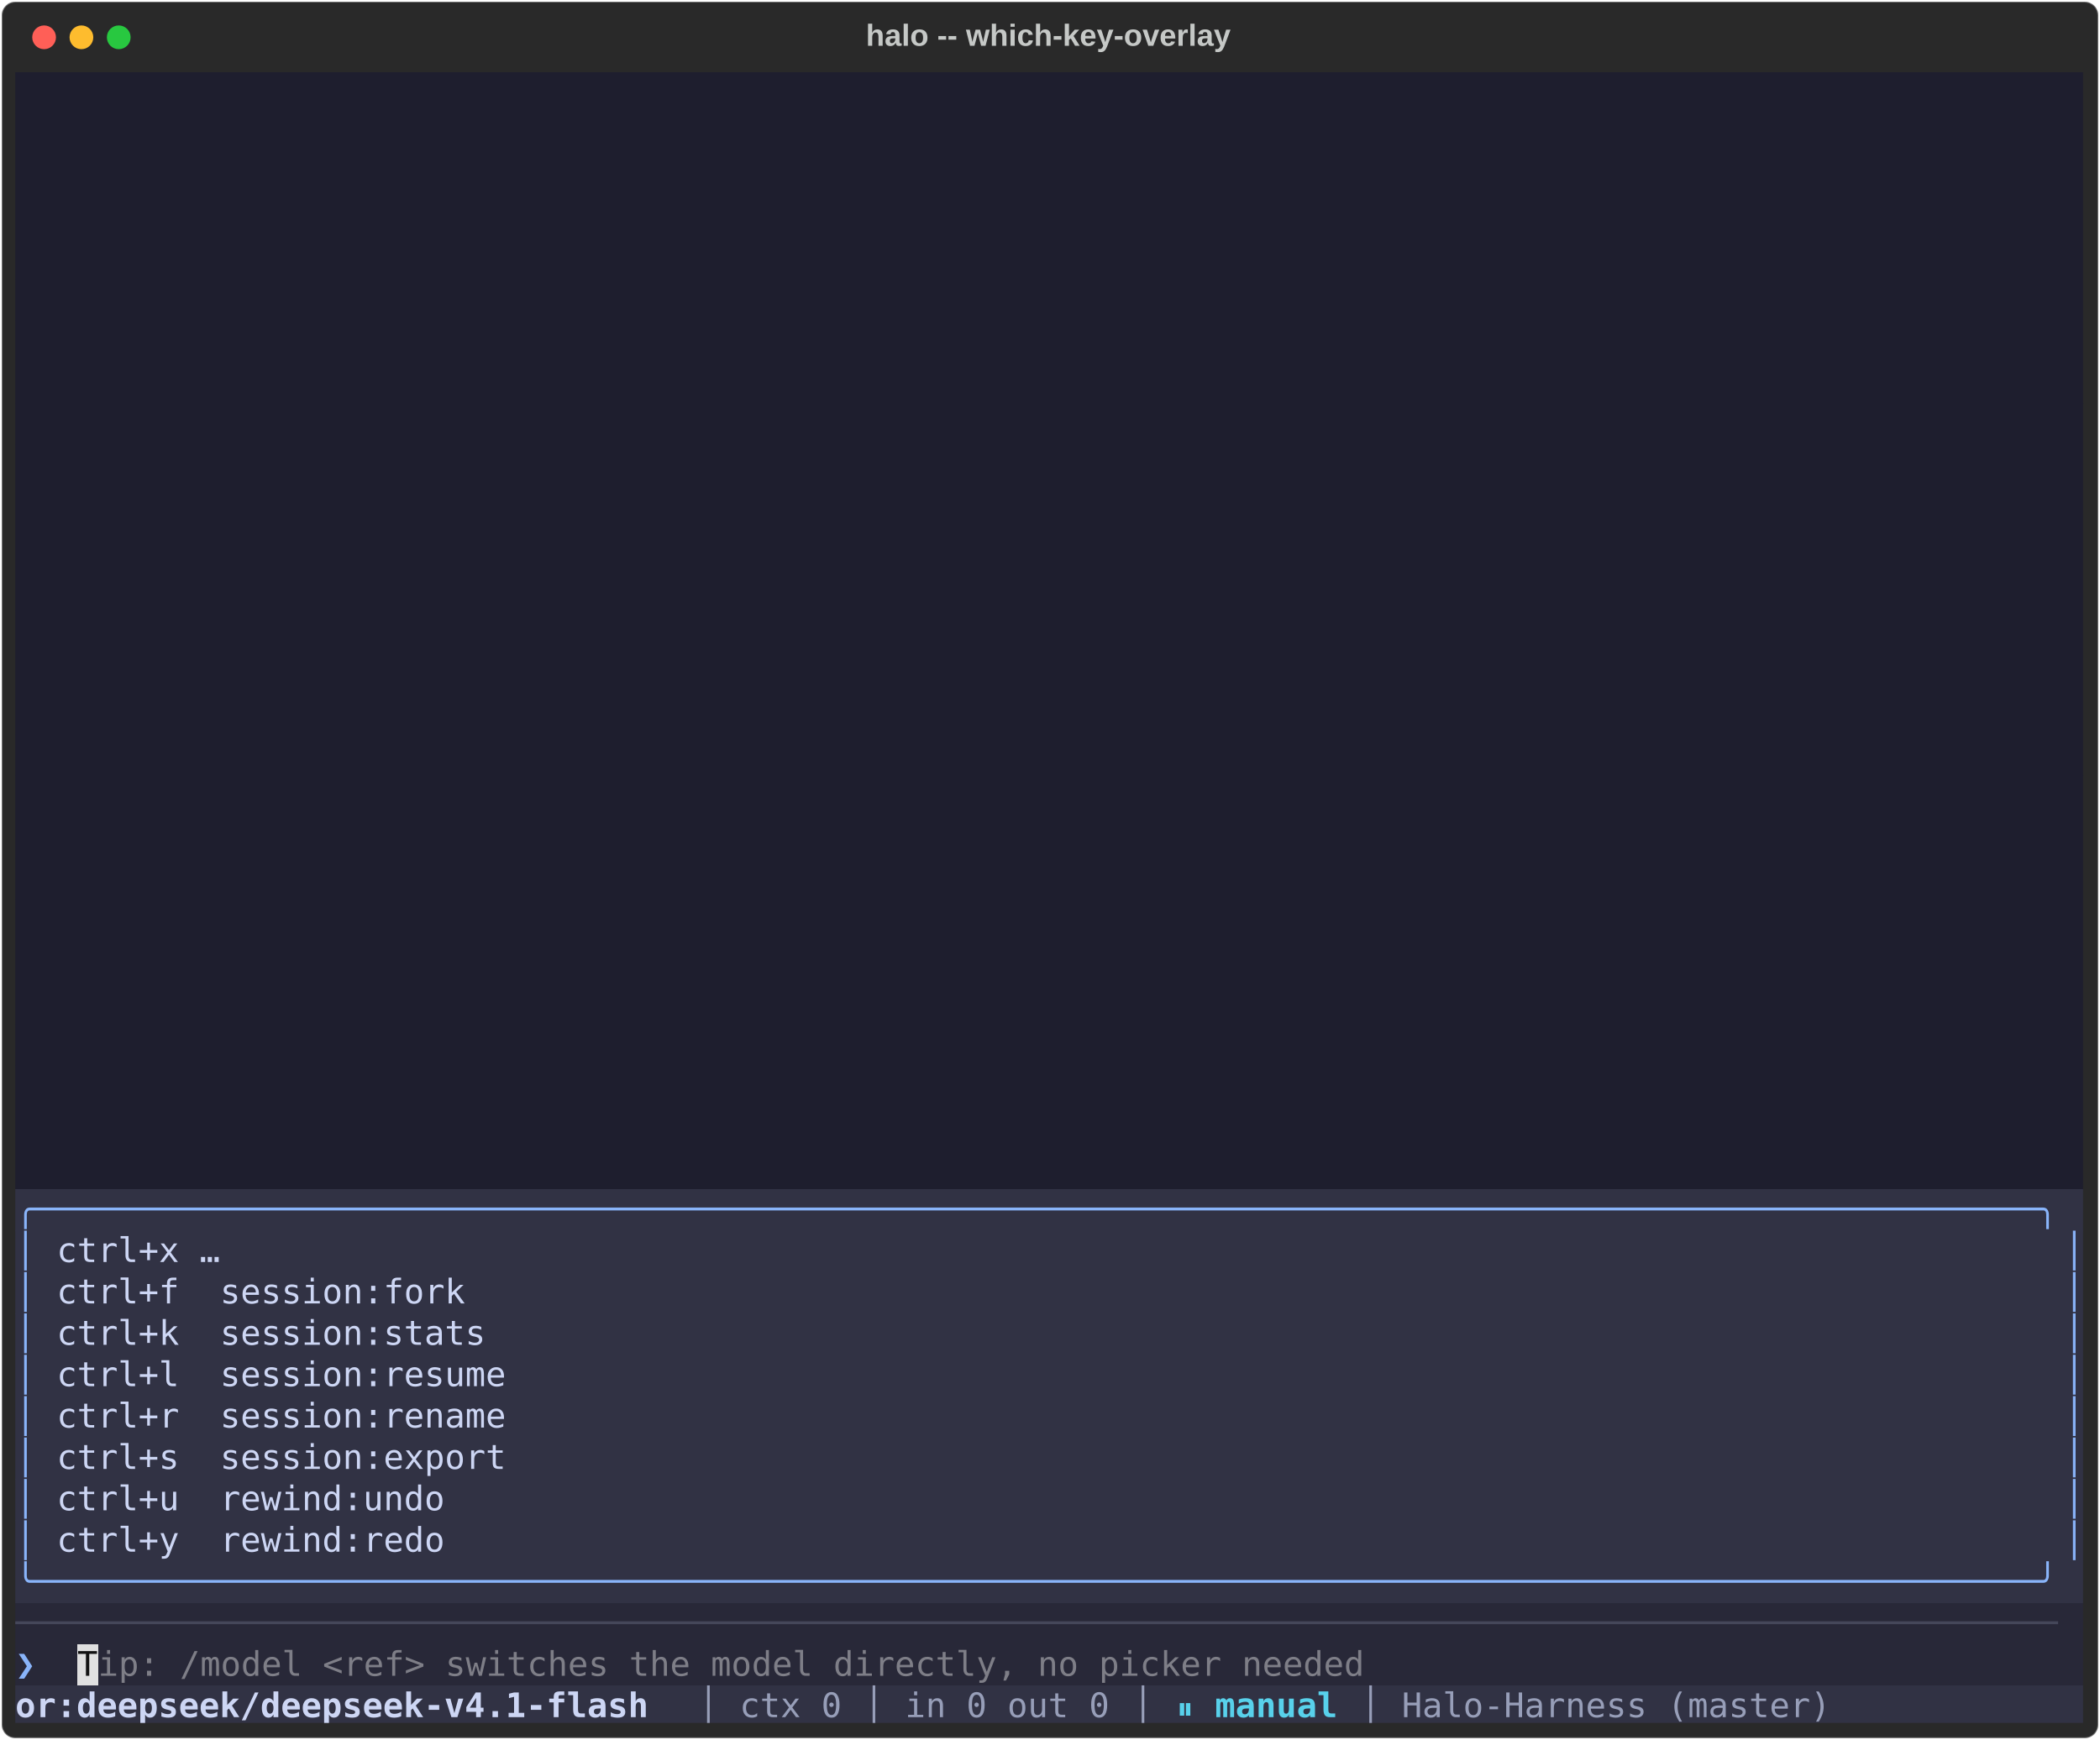
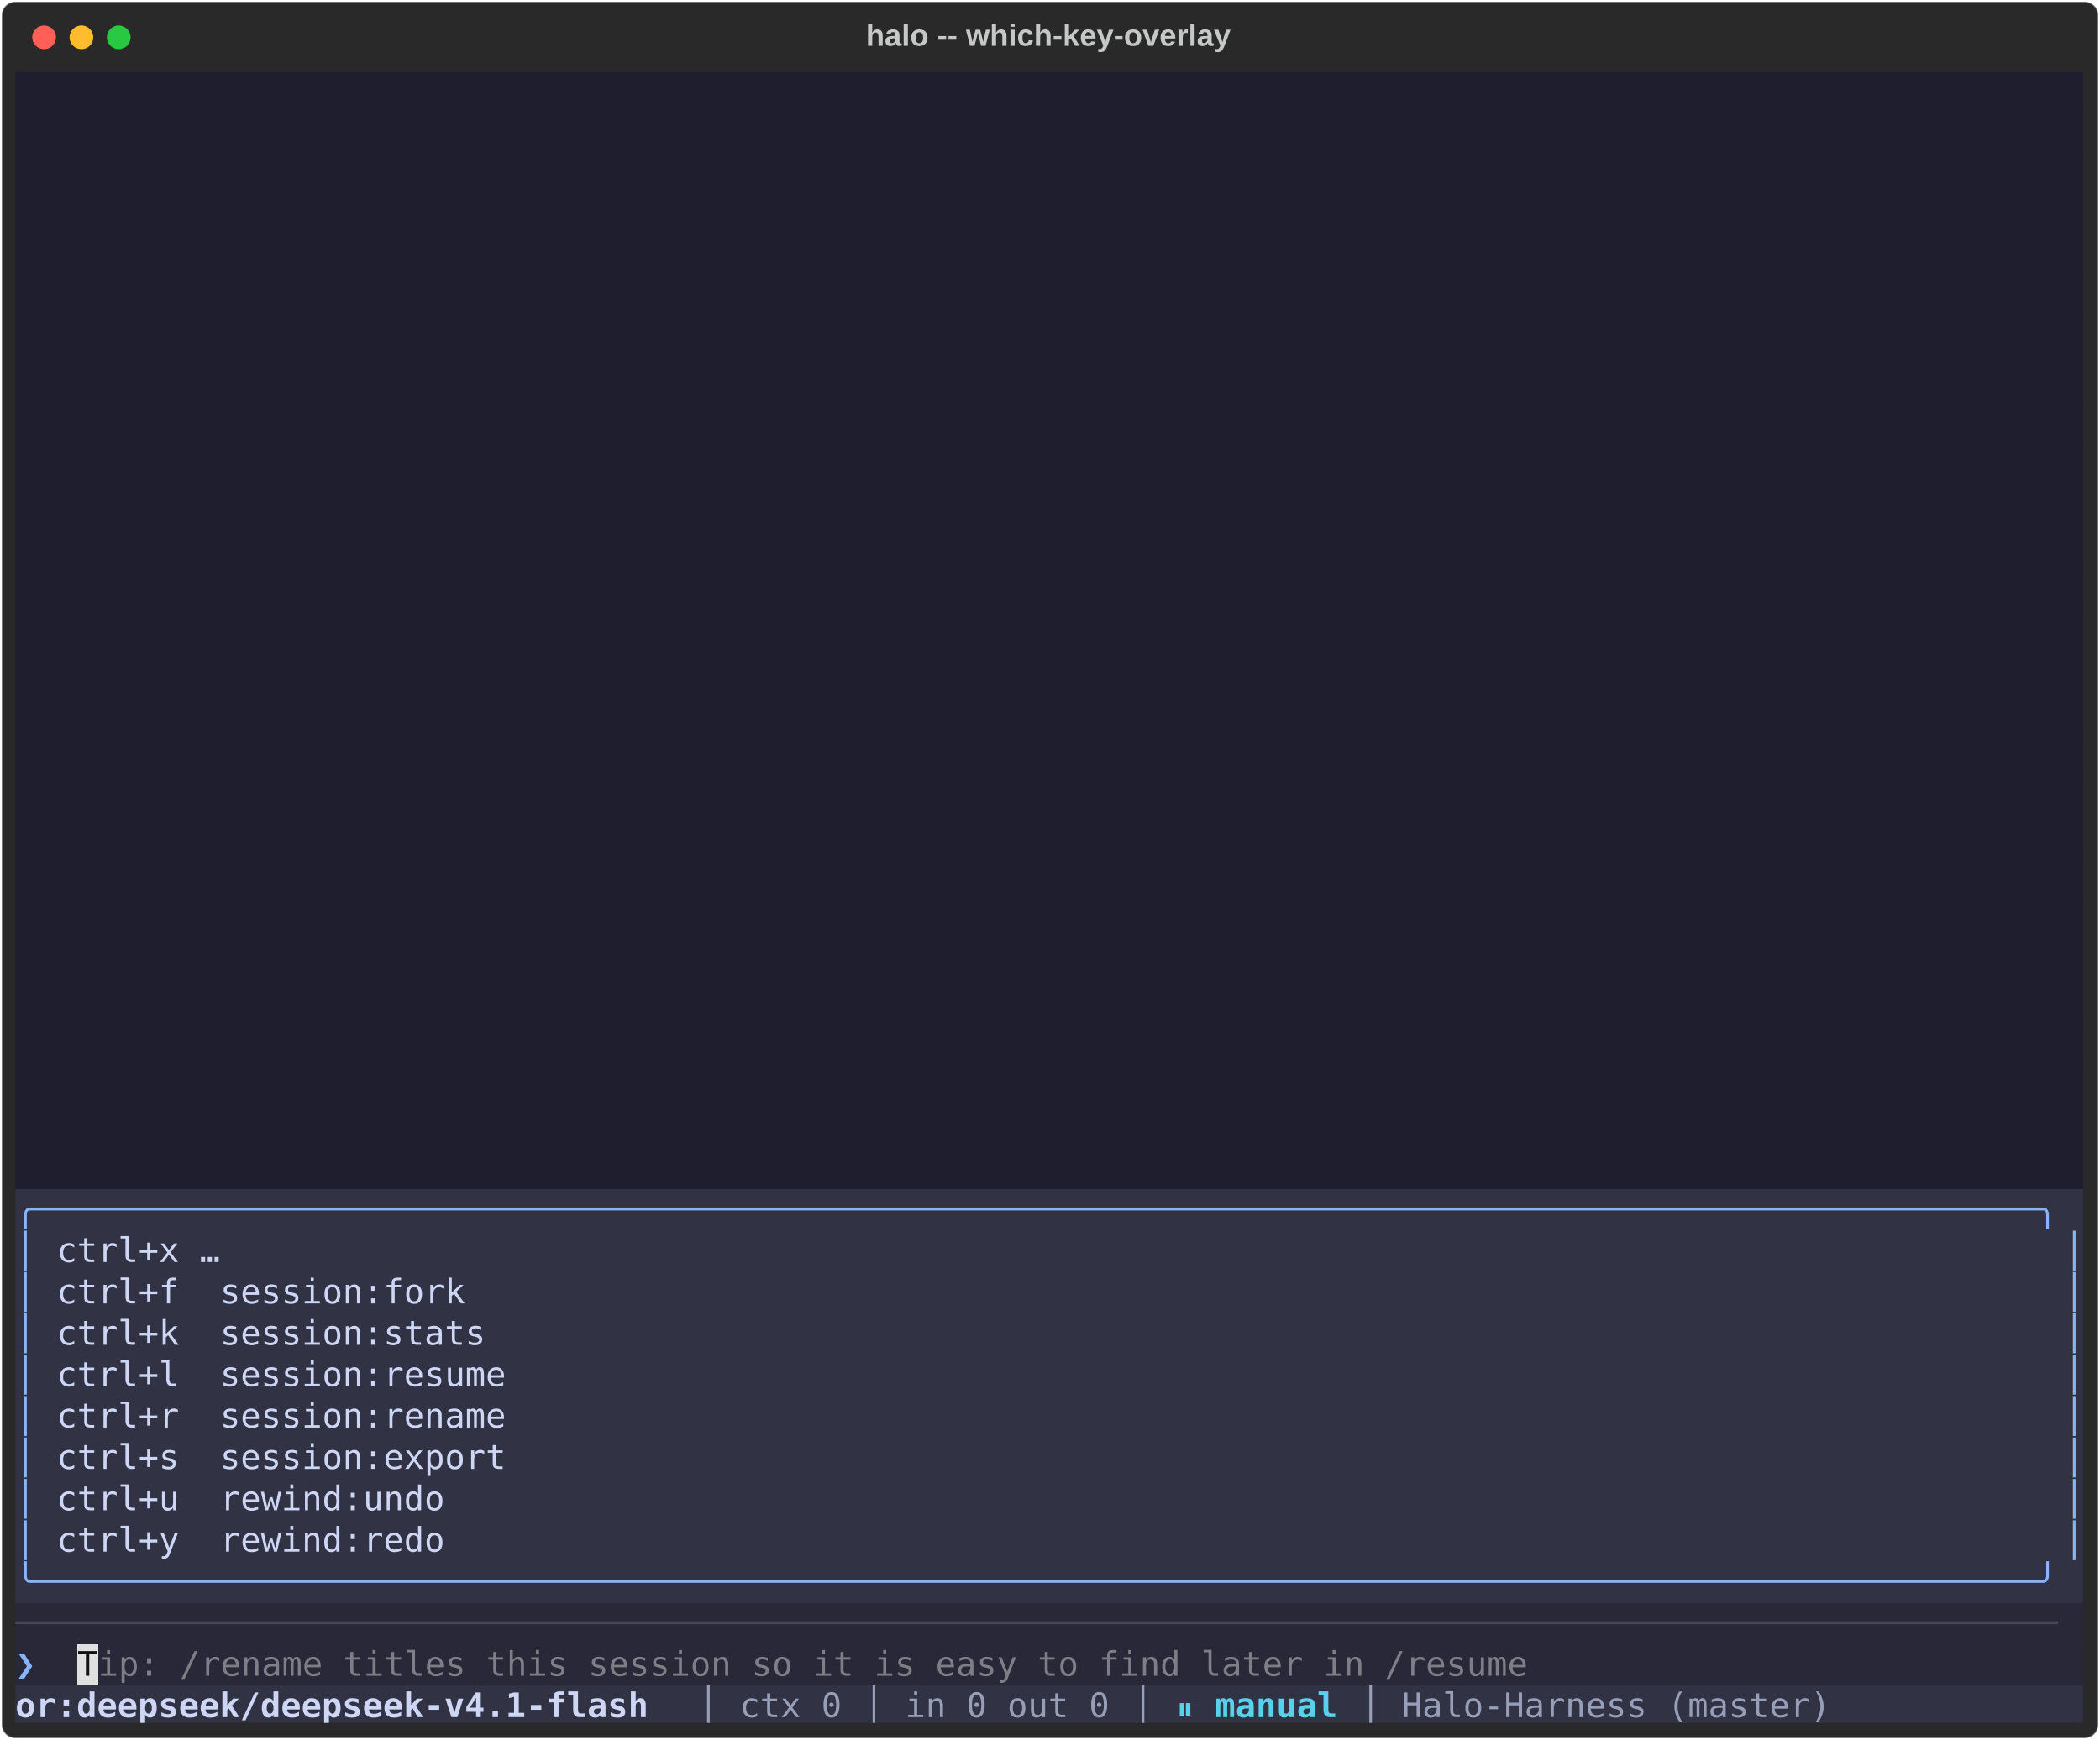
<svg xmlns="http://www.w3.org/2000/svg" class="rich-terminal" viewBox="0 0 1238 1026.0">
  <style>

    @font-face {
        font-family: "Fira Code";
        src: local("FiraCode-Regular"),
                url("https://cdnjs.cloudflare.com/ajax/libs/firacode/6.2.0/woff2/FiraCode-Regular.woff2") format("woff2"),
                url("https://cdnjs.cloudflare.com/ajax/libs/firacode/6.2.0/woff/FiraCode-Regular.woff") format("woff");
        font-style: normal;
        font-weight: 400;
    }
    @font-face {
        font-family: "Fira Code";
        src: local("FiraCode-Bold"),
                url("https://cdnjs.cloudflare.com/ajax/libs/firacode/6.2.0/woff2/FiraCode-Bold.woff2") format("woff2"),
                url("https://cdnjs.cloudflare.com/ajax/libs/firacode/6.2.0/woff/FiraCode-Bold.woff") format("woff");
        font-style: bold;
        font-weight: 700;
    }

-     .terminal-2033548826-matrix {
+     .terminal-1471643667-matrix {
        font-family: Fira Code, monospace;
        font-size: 20px;
        line-height: 24.4px;
        font-variant-east-asian: full-width;
    }

-     .terminal-2033548826-title {
+     .terminal-1471643667-title {
        font-size: 18px;
        font-weight: bold;
        font-family: arial;
    }

-     .terminal-2033548826-r1 { fill: #c5c8c6 }
- .terminal-2033548826-r2 { fill: #89b4fa }
- .terminal-2033548826-r3 { fill: #cdd6f4 }
- .terminal-2033548826-r4 { fill: #45475a }
- .terminal-2033548826-r5 { fill: #89b4fa;font-weight: bold }
- .terminal-2033548826-r6 { fill: #121212 }
- .terminal-2033548826-r7 { fill: #7e7e87 }
- .terminal-2033548826-r8 { fill: #cdd6f4;font-weight: bold }
- .terminal-2033548826-r9 { fill: #979eb8 }
- .terminal-2033548826-r10 { fill: #58d1eb;font-weight: bold }
+     .terminal-1471643667-r1 { fill: #c5c8c6 }
+ .terminal-1471643667-r2 { fill: #89b4fa }
+ .terminal-1471643667-r3 { fill: #cdd6f4 }
+ .terminal-1471643667-r4 { fill: #45475a }
+ .terminal-1471643667-r5 { fill: #89b4fa;font-weight: bold }
+ .terminal-1471643667-r6 { fill: #121212 }
+ .terminal-1471643667-r7 { fill: #7e7e87 }
+ .terminal-1471643667-r8 { fill: #cdd6f4;font-weight: bold }
+ .terminal-1471643667-r9 { fill: #979eb8 }
+ .terminal-1471643667-r10 { fill: #58d1eb;font-weight: bold }
    </style>
  <defs>
-     <clipPath id="terminal-2033548826-clip-terminal">
+     <clipPath id="terminal-1471643667-clip-terminal">
      <rect x="0" y="0" width="1219.0" height="975.0" />
    </clipPath>
-     <clipPath id="terminal-2033548826-line-0">
+     <clipPath id="terminal-1471643667-line-0">
      <rect x="0" y="1.5" width="1220" height="24.65" />
    </clipPath>
-     <clipPath id="terminal-2033548826-line-1">
+     <clipPath id="terminal-1471643667-line-1">
      <rect x="0" y="25.9" width="1220" height="24.65" />
    </clipPath>
-     <clipPath id="terminal-2033548826-line-2">
+     <clipPath id="terminal-1471643667-line-2">
      <rect x="0" y="50.3" width="1220" height="24.65" />
    </clipPath>
-     <clipPath id="terminal-2033548826-line-3">
+     <clipPath id="terminal-1471643667-line-3">
      <rect x="0" y="74.7" width="1220" height="24.65" />
    </clipPath>
-     <clipPath id="terminal-2033548826-line-4">
+     <clipPath id="terminal-1471643667-line-4">
      <rect x="0" y="99.1" width="1220" height="24.65" />
    </clipPath>
-     <clipPath id="terminal-2033548826-line-5">
+     <clipPath id="terminal-1471643667-line-5">
      <rect x="0" y="123.5" width="1220" height="24.65" />
    </clipPath>
-     <clipPath id="terminal-2033548826-line-6">
+     <clipPath id="terminal-1471643667-line-6">
      <rect x="0" y="147.9" width="1220" height="24.65" />
    </clipPath>
-     <clipPath id="terminal-2033548826-line-7">
+     <clipPath id="terminal-1471643667-line-7">
      <rect x="0" y="172.3" width="1220" height="24.65" />
    </clipPath>
-     <clipPath id="terminal-2033548826-line-8">
+     <clipPath id="terminal-1471643667-line-8">
      <rect x="0" y="196.7" width="1220" height="24.65" />
    </clipPath>
-     <clipPath id="terminal-2033548826-line-9">
+     <clipPath id="terminal-1471643667-line-9">
      <rect x="0" y="221.1" width="1220" height="24.65" />
    </clipPath>
-     <clipPath id="terminal-2033548826-line-10">
+     <clipPath id="terminal-1471643667-line-10">
      <rect x="0" y="245.5" width="1220" height="24.65" />
    </clipPath>
-     <clipPath id="terminal-2033548826-line-11">
+     <clipPath id="terminal-1471643667-line-11">
      <rect x="0" y="269.9" width="1220" height="24.65" />
    </clipPath>
-     <clipPath id="terminal-2033548826-line-12">
+     <clipPath id="terminal-1471643667-line-12">
      <rect x="0" y="294.3" width="1220" height="24.65" />
    </clipPath>
-     <clipPath id="terminal-2033548826-line-13">
+     <clipPath id="terminal-1471643667-line-13">
      <rect x="0" y="318.7" width="1220" height="24.65" />
    </clipPath>
-     <clipPath id="terminal-2033548826-line-14">
+     <clipPath id="terminal-1471643667-line-14">
      <rect x="0" y="343.1" width="1220" height="24.65" />
    </clipPath>
-     <clipPath id="terminal-2033548826-line-15">
+     <clipPath id="terminal-1471643667-line-15">
      <rect x="0" y="367.5" width="1220" height="24.65" />
    </clipPath>
-     <clipPath id="terminal-2033548826-line-16">
+     <clipPath id="terminal-1471643667-line-16">
      <rect x="0" y="391.9" width="1220" height="24.65" />
    </clipPath>
-     <clipPath id="terminal-2033548826-line-17">
+     <clipPath id="terminal-1471643667-line-17">
      <rect x="0" y="416.3" width="1220" height="24.65" />
    </clipPath>
-     <clipPath id="terminal-2033548826-line-18">
+     <clipPath id="terminal-1471643667-line-18">
      <rect x="0" y="440.7" width="1220" height="24.65" />
    </clipPath>
-     <clipPath id="terminal-2033548826-line-19">
+     <clipPath id="terminal-1471643667-line-19">
      <rect x="0" y="465.1" width="1220" height="24.65" />
    </clipPath>
-     <clipPath id="terminal-2033548826-line-20">
+     <clipPath id="terminal-1471643667-line-20">
      <rect x="0" y="489.5" width="1220" height="24.65" />
    </clipPath>
-     <clipPath id="terminal-2033548826-line-21">
+     <clipPath id="terminal-1471643667-line-21">
      <rect x="0" y="513.9" width="1220" height="24.65" />
    </clipPath>
-     <clipPath id="terminal-2033548826-line-22">
+     <clipPath id="terminal-1471643667-line-22">
      <rect x="0" y="538.3" width="1220" height="24.65" />
    </clipPath>
-     <clipPath id="terminal-2033548826-line-23">
+     <clipPath id="terminal-1471643667-line-23">
      <rect x="0" y="562.7" width="1220" height="24.65" />
    </clipPath>
-     <clipPath id="terminal-2033548826-line-24">
+     <clipPath id="terminal-1471643667-line-24">
      <rect x="0" y="587.1" width="1220" height="24.65" />
    </clipPath>
-     <clipPath id="terminal-2033548826-line-25">
+     <clipPath id="terminal-1471643667-line-25">
      <rect x="0" y="611.5" width="1220" height="24.65" />
    </clipPath>
-     <clipPath id="terminal-2033548826-line-26">
+     <clipPath id="terminal-1471643667-line-26">
      <rect x="0" y="635.9" width="1220" height="24.65" />
    </clipPath>
-     <clipPath id="terminal-2033548826-line-27">
+     <clipPath id="terminal-1471643667-line-27">
      <rect x="0" y="660.3" width="1220" height="24.65" />
    </clipPath>
-     <clipPath id="terminal-2033548826-line-28">
+     <clipPath id="terminal-1471643667-line-28">
      <rect x="0" y="684.7" width="1220" height="24.65" />
    </clipPath>
-     <clipPath id="terminal-2033548826-line-29">
+     <clipPath id="terminal-1471643667-line-29">
      <rect x="0" y="709.1" width="1220" height="24.65" />
    </clipPath>
-     <clipPath id="terminal-2033548826-line-30">
+     <clipPath id="terminal-1471643667-line-30">
      <rect x="0" y="733.5" width="1220" height="24.65" />
    </clipPath>
-     <clipPath id="terminal-2033548826-line-31">
+     <clipPath id="terminal-1471643667-line-31">
      <rect x="0" y="757.9" width="1220" height="24.65" />
    </clipPath>
-     <clipPath id="terminal-2033548826-line-32">
+     <clipPath id="terminal-1471643667-line-32">
      <rect x="0" y="782.3" width="1220" height="24.65" />
    </clipPath>
-     <clipPath id="terminal-2033548826-line-33">
+     <clipPath id="terminal-1471643667-line-33">
      <rect x="0" y="806.7" width="1220" height="24.65" />
    </clipPath>
-     <clipPath id="terminal-2033548826-line-34">
+     <clipPath id="terminal-1471643667-line-34">
      <rect x="0" y="831.1" width="1220" height="24.65" />
    </clipPath>
-     <clipPath id="terminal-2033548826-line-35">
+     <clipPath id="terminal-1471643667-line-35">
      <rect x="0" y="855.5" width="1220" height="24.65" />
    </clipPath>
-     <clipPath id="terminal-2033548826-line-36">
+     <clipPath id="terminal-1471643667-line-36">
      <rect x="0" y="879.9" width="1220" height="24.65" />
    </clipPath>
-     <clipPath id="terminal-2033548826-line-37">
+     <clipPath id="terminal-1471643667-line-37">
      <rect x="0" y="904.3" width="1220" height="24.65" />
    </clipPath>
-     <clipPath id="terminal-2033548826-line-38">
+     <clipPath id="terminal-1471643667-line-38">
      <rect x="0" y="928.7" width="1220" height="24.65" />
    </clipPath>
  </defs>
  <rect fill="#292929" stroke="rgba(255,255,255,0.35)" stroke-width="1" x="1" y="1" width="1236" height="1024" rx="8" />
-   <text class="terminal-2033548826-title" fill="#c5c8c6" text-anchor="middle" x="618" y="27">halo -- which-key-overlay</text>
+   <text class="terminal-1471643667-title" fill="#c5c8c6" text-anchor="middle" x="618" y="27">halo -- which-key-overlay</text>
  <g transform="translate(26,22)">
    <circle cx="0" cy="0" r="7" fill="#ff5f57" />
    <circle cx="22" cy="0" r="7" fill="#febc2e" />
    <circle cx="44" cy="0" r="7" fill="#28c840" />
  </g>
-   <g transform="translate(9, 41)" clip-path="url(#terminal-2033548826-clip-terminal)">
+   <g transform="translate(9, 41)" clip-path="url(#terminal-1471643667-clip-terminal)">
    <rect fill="#1e1e2e" x="0" y="1.5" width="1220" height="24.65" shape-rendering="crispEdges" />
    <rect fill="#1e1e2e" x="0" y="25.9" width="1220" height="24.65" shape-rendering="crispEdges" />
    <rect fill="#1e1e2e" x="0" y="50.3" width="1220" height="24.65" shape-rendering="crispEdges" />
    <rect fill="#1e1e2e" x="0" y="74.7" width="1220" height="24.65" shape-rendering="crispEdges" />
    <rect fill="#1e1e2e" x="0" y="99.1" width="1220" height="24.65" shape-rendering="crispEdges" />
    <rect fill="#1e1e2e" x="0" y="123.5" width="1220" height="24.65" shape-rendering="crispEdges" />
    <rect fill="#1e1e2e" x="0" y="147.9" width="1220" height="24.65" shape-rendering="crispEdges" />
    <rect fill="#1e1e2e" x="0" y="172.3" width="1220" height="24.65" shape-rendering="crispEdges" />
    <rect fill="#1e1e2e" x="0" y="196.7" width="1220" height="24.65" shape-rendering="crispEdges" />
    <rect fill="#1e1e2e" x="0" y="221.1" width="1220" height="24.65" shape-rendering="crispEdges" />
    <rect fill="#1e1e2e" x="0" y="245.5" width="1220" height="24.65" shape-rendering="crispEdges" />
    <rect fill="#1e1e2e" x="0" y="269.9" width="1220" height="24.65" shape-rendering="crispEdges" />
    <rect fill="#1e1e2e" x="0" y="294.3" width="1220" height="24.65" shape-rendering="crispEdges" />
    <rect fill="#1e1e2e" x="0" y="318.7" width="1220" height="24.65" shape-rendering="crispEdges" />
    <rect fill="#1e1e2e" x="0" y="343.1" width="1220" height="24.65" shape-rendering="crispEdges" />
    <rect fill="#1e1e2e" x="0" y="367.5" width="1220" height="24.65" shape-rendering="crispEdges" />
    <rect fill="#1e1e2e" x="0" y="391.9" width="1220" height="24.65" shape-rendering="crispEdges" />
    <rect fill="#1e1e2e" x="0" y="416.3" width="1220" height="24.65" shape-rendering="crispEdges" />
    <rect fill="#1e1e2e" x="0" y="440.7" width="1220" height="24.65" shape-rendering="crispEdges" />
    <rect fill="#1e1e2e" x="0" y="465.1" width="1220" height="24.65" shape-rendering="crispEdges" />
    <rect fill="#1e1e2e" x="0" y="489.5" width="1220" height="24.65" shape-rendering="crispEdges" />
    <rect fill="#1e1e2e" x="0" y="513.9" width="1220" height="24.65" shape-rendering="crispEdges" />
    <rect fill="#1e1e2e" x="0" y="538.3" width="1220" height="24.65" shape-rendering="crispEdges" />
    <rect fill="#1e1e2e" x="0" y="562.7" width="1220" height="24.65" shape-rendering="crispEdges" />
    <rect fill="#1e1e2e" x="0" y="587.1" width="1220" height="24.65" shape-rendering="crispEdges" />
    <rect fill="#1e1e2e" x="0" y="611.5" width="1220" height="24.65" shape-rendering="crispEdges" />
    <rect fill="#1e1e2e" x="0" y="635.9" width="1220" height="24.65" shape-rendering="crispEdges" />
    <rect fill="#313244" x="0" y="660.3" width="1220" height="24.65" shape-rendering="crispEdges" />
    <rect fill="#313244" x="0" y="684.7" width="12.2" height="24.65" shape-rendering="crispEdges" />
    <rect fill="#313244" x="12.2" y="684.7" width="12.2" height="24.65" shape-rendering="crispEdges" />
    <rect fill="#313244" x="24.4" y="684.7" width="97.6" height="24.65" shape-rendering="crispEdges" />
    <rect fill="#313244" x="122" y="684.7" width="1085.8" height="24.65" shape-rendering="crispEdges" />
    <rect fill="#313244" x="1207.8" y="684.7" width="12.2" height="24.65" shape-rendering="crispEdges" />
    <rect fill="#313244" x="0" y="709.1" width="12.2" height="24.65" shape-rendering="crispEdges" />
    <rect fill="#313244" x="12.2" y="709.1" width="12.2" height="24.65" shape-rendering="crispEdges" />
    <rect fill="#313244" x="24.4" y="709.1" width="244" height="24.65" shape-rendering="crispEdges" />
    <rect fill="#313244" x="268.4" y="709.1" width="939.4" height="24.65" shape-rendering="crispEdges" />
    <rect fill="#313244" x="1207.8" y="709.1" width="12.2" height="24.65" shape-rendering="crispEdges" />
    <rect fill="#313244" x="0" y="733.5" width="12.2" height="24.65" shape-rendering="crispEdges" />
    <rect fill="#313244" x="12.2" y="733.5" width="12.2" height="24.65" shape-rendering="crispEdges" />
    <rect fill="#313244" x="24.4" y="733.5" width="256.2" height="24.65" shape-rendering="crispEdges" />
    <rect fill="#313244" x="280.6" y="733.5" width="927.2" height="24.65" shape-rendering="crispEdges" />
    <rect fill="#313244" x="1207.8" y="733.5" width="12.2" height="24.65" shape-rendering="crispEdges" />
    <rect fill="#313244" x="0" y="757.9" width="12.2" height="24.65" shape-rendering="crispEdges" />
    <rect fill="#313244" x="12.2" y="757.9" width="12.2" height="24.65" shape-rendering="crispEdges" />
    <rect fill="#313244" x="24.4" y="757.9" width="268.4" height="24.65" shape-rendering="crispEdges" />
    <rect fill="#313244" x="292.8" y="757.9" width="915" height="24.65" shape-rendering="crispEdges" />
    <rect fill="#313244" x="1207.8" y="757.9" width="12.2" height="24.65" shape-rendering="crispEdges" />
    <rect fill="#313244" x="0" y="782.3" width="12.2" height="24.65" shape-rendering="crispEdges" />
    <rect fill="#313244" x="12.2" y="782.3" width="12.2" height="24.65" shape-rendering="crispEdges" />
    <rect fill="#313244" x="24.4" y="782.3" width="268.4" height="24.65" shape-rendering="crispEdges" />
    <rect fill="#313244" x="292.8" y="782.3" width="915" height="24.65" shape-rendering="crispEdges" />
    <rect fill="#313244" x="1207.8" y="782.3" width="12.2" height="24.65" shape-rendering="crispEdges" />
    <rect fill="#313244" x="0" y="806.7" width="12.2" height="24.65" shape-rendering="crispEdges" />
    <rect fill="#313244" x="12.2" y="806.7" width="12.2" height="24.65" shape-rendering="crispEdges" />
    <rect fill="#313244" x="24.4" y="806.7" width="268.4" height="24.65" shape-rendering="crispEdges" />
    <rect fill="#313244" x="292.8" y="806.7" width="915" height="24.65" shape-rendering="crispEdges" />
    <rect fill="#313244" x="1207.8" y="806.7" width="12.2" height="24.65" shape-rendering="crispEdges" />
    <rect fill="#313244" x="0" y="831.1" width="12.2" height="24.65" shape-rendering="crispEdges" />
    <rect fill="#313244" x="12.2" y="831.1" width="12.2" height="24.65" shape-rendering="crispEdges" />
    <rect fill="#313244" x="24.4" y="831.1" width="231.8" height="24.65" shape-rendering="crispEdges" />
    <rect fill="#313244" x="256.2" y="831.1" width="951.6" height="24.65" shape-rendering="crispEdges" />
    <rect fill="#313244" x="1207.8" y="831.1" width="12.2" height="24.65" shape-rendering="crispEdges" />
    <rect fill="#313244" x="0" y="855.5" width="12.2" height="24.65" shape-rendering="crispEdges" />
    <rect fill="#313244" x="12.2" y="855.5" width="12.2" height="24.65" shape-rendering="crispEdges" />
    <rect fill="#313244" x="24.4" y="855.5" width="231.8" height="24.65" shape-rendering="crispEdges" />
    <rect fill="#313244" x="256.2" y="855.5" width="951.6" height="24.65" shape-rendering="crispEdges" />
    <rect fill="#313244" x="1207.8" y="855.5" width="12.2" height="24.65" shape-rendering="crispEdges" />
    <rect fill="#313244" x="0" y="879.9" width="1220" height="24.65" shape-rendering="crispEdges" />
    <rect fill="#282838" x="0" y="904.3" width="1220" height="24.65" shape-rendering="crispEdges" />
    <rect fill="#282838" x="0" y="928.7" width="12.2" height="24.65" shape-rendering="crispEdges" />
    <rect fill="#282838" x="12.2" y="928.7" width="12.2" height="24.65" shape-rendering="crispEdges" />
    <rect fill="#282838" x="24.4" y="928.7" width="12.2" height="24.65" shape-rendering="crispEdges" />
    <rect fill="#e0e0e0" x="36.6" y="928.7" width="12.2" height="24.65" shape-rendering="crispEdges" />
-     <rect fill="#282838" x="48.8" y="928.7" width="756.4" height="24.65" shape-rendering="crispEdges" />
-     <rect fill="#282838" x="805.2" y="928.7" width="414.8" height="24.65" shape-rendering="crispEdges" />
+     <rect fill="#282838" x="48.8" y="928.7" width="854" height="24.65" shape-rendering="crispEdges" />
+     <rect fill="#282838" x="902.8" y="928.7" width="317.2" height="24.65" shape-rendering="crispEdges" />
    <rect fill="#313244" x="0" y="953.1" width="402.6" height="24.65" shape-rendering="crispEdges" />
    <rect fill="#313244" x="402.6" y="953.1" width="24.4" height="24.65" shape-rendering="crispEdges" />
    <rect fill="#313244" x="427" y="953.1" width="73.2" height="24.65" shape-rendering="crispEdges" />
    <rect fill="#313244" x="500.2" y="953.1" width="24.4" height="24.65" shape-rendering="crispEdges" />
    <rect fill="#313244" x="524.6" y="953.1" width="134.2" height="24.65" shape-rendering="crispEdges" />
    <rect fill="#313244" x="658.8" y="953.1" width="24.4" height="24.65" shape-rendering="crispEdges" />
    <rect fill="#313244" x="683.2" y="953.1" width="109.8" height="24.65" shape-rendering="crispEdges" />
    <rect fill="#313244" x="793" y="953.1" width="24.4" height="24.65" shape-rendering="crispEdges" />
    <rect fill="#313244" x="817.4" y="953.1" width="268.4" height="24.65" shape-rendering="crispEdges" />
    <rect fill="#313244" x="1085.8" y="953.1" width="134.2" height="24.65" shape-rendering="crispEdges" />
-     <g class="terminal-2033548826-matrix">
-       <text class="terminal-2033548826-r1" x="1220" y="20" textLength="12.2" clip-path="url(#terminal-2033548826-line-0)">
- </text>
-       <text class="terminal-2033548826-r1" x="1220" y="44.4" textLength="12.2" clip-path="url(#terminal-2033548826-line-1)">
- </text>
-       <text class="terminal-2033548826-r1" x="1220" y="68.8" textLength="12.2" clip-path="url(#terminal-2033548826-line-2)">
- </text>
-       <text class="terminal-2033548826-r1" x="1220" y="93.2" textLength="12.2" clip-path="url(#terminal-2033548826-line-3)">
- </text>
-       <text class="terminal-2033548826-r1" x="1220" y="117.6" textLength="12.2" clip-path="url(#terminal-2033548826-line-4)">
- </text>
-       <text class="terminal-2033548826-r1" x="1220" y="142" textLength="12.2" clip-path="url(#terminal-2033548826-line-5)">
- </text>
-       <text class="terminal-2033548826-r1" x="1220" y="166.4" textLength="12.2" clip-path="url(#terminal-2033548826-line-6)">
- </text>
-       <text class="terminal-2033548826-r1" x="1220" y="190.8" textLength="12.2" clip-path="url(#terminal-2033548826-line-7)">
- </text>
-       <text class="terminal-2033548826-r1" x="1220" y="215.2" textLength="12.2" clip-path="url(#terminal-2033548826-line-8)">
- </text>
-       <text class="terminal-2033548826-r1" x="1220" y="239.6" textLength="12.2" clip-path="url(#terminal-2033548826-line-9)">
- </text>
-       <text class="terminal-2033548826-r1" x="1220" y="264" textLength="12.2" clip-path="url(#terminal-2033548826-line-10)">
- </text>
-       <text class="terminal-2033548826-r1" x="1220" y="288.4" textLength="12.2" clip-path="url(#terminal-2033548826-line-11)">
- </text>
-       <text class="terminal-2033548826-r1" x="1220" y="312.8" textLength="12.2" clip-path="url(#terminal-2033548826-line-12)">
- </text>
-       <text class="terminal-2033548826-r1" x="1220" y="337.2" textLength="12.2" clip-path="url(#terminal-2033548826-line-13)">
- </text>
-       <text class="terminal-2033548826-r1" x="1220" y="361.6" textLength="12.2" clip-path="url(#terminal-2033548826-line-14)">
- </text>
-       <text class="terminal-2033548826-r1" x="1220" y="386" textLength="12.2" clip-path="url(#terminal-2033548826-line-15)">
- </text>
-       <text class="terminal-2033548826-r1" x="1220" y="410.4" textLength="12.2" clip-path="url(#terminal-2033548826-line-16)">
- </text>
-       <text class="terminal-2033548826-r1" x="1220" y="434.8" textLength="12.2" clip-path="url(#terminal-2033548826-line-17)">
- </text>
-       <text class="terminal-2033548826-r1" x="1220" y="459.2" textLength="12.2" clip-path="url(#terminal-2033548826-line-18)">
- </text>
-       <text class="terminal-2033548826-r1" x="1220" y="483.6" textLength="12.2" clip-path="url(#terminal-2033548826-line-19)">
- </text>
-       <text class="terminal-2033548826-r1" x="1220" y="508" textLength="12.2" clip-path="url(#terminal-2033548826-line-20)">
- </text>
-       <text class="terminal-2033548826-r1" x="1220" y="532.4" textLength="12.2" clip-path="url(#terminal-2033548826-line-21)">
- </text>
-       <text class="terminal-2033548826-r1" x="1220" y="556.8" textLength="12.2" clip-path="url(#terminal-2033548826-line-22)">
- </text>
-       <text class="terminal-2033548826-r1" x="1220" y="581.2" textLength="12.2" clip-path="url(#terminal-2033548826-line-23)">
- </text>
-       <text class="terminal-2033548826-r1" x="1220" y="605.6" textLength="12.2" clip-path="url(#terminal-2033548826-line-24)">
- </text>
-       <text class="terminal-2033548826-r1" x="1220" y="630" textLength="12.2" clip-path="url(#terminal-2033548826-line-25)">
- </text>
-       <text class="terminal-2033548826-r1" x="1220" y="654.4" textLength="12.2" clip-path="url(#terminal-2033548826-line-26)">
- </text>
-       <text class="terminal-2033548826-r2" x="0" y="678.8" textLength="1220" clip-path="url(#terminal-2033548826-line-27)">╭──────────────────────────────────────────────────────────────────────────────────────────────────╮</text>
-       <text class="terminal-2033548826-r1" x="1220" y="678.8" textLength="12.2" clip-path="url(#terminal-2033548826-line-27)">
- </text>
-       <text class="terminal-2033548826-r2" x="0" y="703.2" textLength="12.2" clip-path="url(#terminal-2033548826-line-28)">│</text>
-       <text class="terminal-2033548826-r3" x="24.4" y="703.2" textLength="97.6" clip-path="url(#terminal-2033548826-line-28)">ctrl+x …</text>
-       <text class="terminal-2033548826-r2" x="1207.8" y="703.2" textLength="12.2" clip-path="url(#terminal-2033548826-line-28)">│</text>
-       <text class="terminal-2033548826-r1" x="1220" y="703.2" textLength="12.2" clip-path="url(#terminal-2033548826-line-28)">
- </text>
-       <text class="terminal-2033548826-r2" x="0" y="727.6" textLength="12.2" clip-path="url(#terminal-2033548826-line-29)">│</text>
-       <text class="terminal-2033548826-r3" x="24.4" y="727.6" textLength="244" clip-path="url(#terminal-2033548826-line-29)">ctrl+f  session:fork</text>
-       <text class="terminal-2033548826-r2" x="1207.8" y="727.6" textLength="12.2" clip-path="url(#terminal-2033548826-line-29)">│</text>
-       <text class="terminal-2033548826-r1" x="1220" y="727.6" textLength="12.2" clip-path="url(#terminal-2033548826-line-29)">
- </text>
-       <text class="terminal-2033548826-r2" x="0" y="752" textLength="12.2" clip-path="url(#terminal-2033548826-line-30)">│</text>
-       <text class="terminal-2033548826-r3" x="24.4" y="752" textLength="256.2" clip-path="url(#terminal-2033548826-line-30)">ctrl+k  session:stats</text>
-       <text class="terminal-2033548826-r2" x="1207.8" y="752" textLength="12.2" clip-path="url(#terminal-2033548826-line-30)">│</text>
-       <text class="terminal-2033548826-r1" x="1220" y="752" textLength="12.2" clip-path="url(#terminal-2033548826-line-30)">
- </text>
-       <text class="terminal-2033548826-r2" x="0" y="776.4" textLength="12.2" clip-path="url(#terminal-2033548826-line-31)">│</text>
-       <text class="terminal-2033548826-r3" x="24.4" y="776.4" textLength="268.4" clip-path="url(#terminal-2033548826-line-31)">ctrl+l  session:resume</text>
-       <text class="terminal-2033548826-r2" x="1207.8" y="776.4" textLength="12.2" clip-path="url(#terminal-2033548826-line-31)">│</text>
-       <text class="terminal-2033548826-r1" x="1220" y="776.4" textLength="12.2" clip-path="url(#terminal-2033548826-line-31)">
- </text>
-       <text class="terminal-2033548826-r2" x="0" y="800.8" textLength="12.2" clip-path="url(#terminal-2033548826-line-32)">│</text>
-       <text class="terminal-2033548826-r3" x="24.4" y="800.8" textLength="268.4" clip-path="url(#terminal-2033548826-line-32)">ctrl+r  session:rename</text>
-       <text class="terminal-2033548826-r2" x="1207.8" y="800.8" textLength="12.2" clip-path="url(#terminal-2033548826-line-32)">│</text>
-       <text class="terminal-2033548826-r1" x="1220" y="800.8" textLength="12.2" clip-path="url(#terminal-2033548826-line-32)">
- </text>
-       <text class="terminal-2033548826-r2" x="0" y="825.2" textLength="12.2" clip-path="url(#terminal-2033548826-line-33)">│</text>
-       <text class="terminal-2033548826-r3" x="24.4" y="825.2" textLength="268.4" clip-path="url(#terminal-2033548826-line-33)">ctrl+s  session:export</text>
-       <text class="terminal-2033548826-r2" x="1207.8" y="825.2" textLength="12.2" clip-path="url(#terminal-2033548826-line-33)">│</text>
-       <text class="terminal-2033548826-r1" x="1220" y="825.2" textLength="12.2" clip-path="url(#terminal-2033548826-line-33)">
- </text>
-       <text class="terminal-2033548826-r2" x="0" y="849.6" textLength="12.2" clip-path="url(#terminal-2033548826-line-34)">│</text>
-       <text class="terminal-2033548826-r3" x="24.4" y="849.6" textLength="231.8" clip-path="url(#terminal-2033548826-line-34)">ctrl+u  rewind:undo</text>
-       <text class="terminal-2033548826-r2" x="1207.8" y="849.6" textLength="12.2" clip-path="url(#terminal-2033548826-line-34)">│</text>
-       <text class="terminal-2033548826-r1" x="1220" y="849.6" textLength="12.2" clip-path="url(#terminal-2033548826-line-34)">
- </text>
-       <text class="terminal-2033548826-r2" x="0" y="874" textLength="12.2" clip-path="url(#terminal-2033548826-line-35)">│</text>
-       <text class="terminal-2033548826-r3" x="24.4" y="874" textLength="231.8" clip-path="url(#terminal-2033548826-line-35)">ctrl+y  rewind:redo</text>
-       <text class="terminal-2033548826-r2" x="1207.8" y="874" textLength="12.2" clip-path="url(#terminal-2033548826-line-35)">│</text>
-       <text class="terminal-2033548826-r1" x="1220" y="874" textLength="12.2" clip-path="url(#terminal-2033548826-line-35)">
- </text>
-       <text class="terminal-2033548826-r2" x="0" y="898.4" textLength="1220" clip-path="url(#terminal-2033548826-line-36)">╰──────────────────────────────────────────────────────────────────────────────────────────────────╯</text>
-       <text class="terminal-2033548826-r1" x="1220" y="898.4" textLength="12.2" clip-path="url(#terminal-2033548826-line-36)">
- </text>
-       <text class="terminal-2033548826-r4" x="0" y="922.8" textLength="1220" clip-path="url(#terminal-2033548826-line-37)">────────────────────────────────────────────────────────────────────────────────────────────────────</text>
-       <text class="terminal-2033548826-r1" x="1220" y="922.8" textLength="12.2" clip-path="url(#terminal-2033548826-line-37)">
- </text>
-       <text class="terminal-2033548826-r5" x="0" y="947.2" textLength="12.2" clip-path="url(#terminal-2033548826-line-38)">❯</text>
-       <text class="terminal-2033548826-r6" x="36.6" y="947.2" textLength="12.2" clip-path="url(#terminal-2033548826-line-38)">T</text>
-       <text class="terminal-2033548826-r7" x="48.8" y="947.2" textLength="756.4" clip-path="url(#terminal-2033548826-line-38)">ip: /model &lt;ref&gt; switches the model directly, no picker needed</text>
-       <text class="terminal-2033548826-r1" x="1220" y="947.2" textLength="12.2" clip-path="url(#terminal-2033548826-line-38)">
- </text>
-       <text class="terminal-2033548826-r8" x="0" y="971.6" textLength="402.6" clip-path="url(#terminal-2033548826-line-39)"> or:deepseek/deepseek-v4.1-flash </text>
-       <text class="terminal-2033548826-r9" x="402.6" y="971.6" textLength="24.4" clip-path="url(#terminal-2033548826-line-39)">│ </text>
-       <text class="terminal-2033548826-r9" x="427" y="971.6" textLength="73.2" clip-path="url(#terminal-2033548826-line-39)">ctx 0 </text>
-       <text class="terminal-2033548826-r9" x="500.2" y="971.6" textLength="24.4" clip-path="url(#terminal-2033548826-line-39)">│ </text>
-       <text class="terminal-2033548826-r9" x="524.6" y="971.6" textLength="134.2" clip-path="url(#terminal-2033548826-line-39)">in 0 out 0 </text>
-       <text class="terminal-2033548826-r9" x="658.8" y="971.6" textLength="24.4" clip-path="url(#terminal-2033548826-line-39)">│ </text>
-       <text class="terminal-2033548826-r10" x="683.2" y="971.6" textLength="109.8" clip-path="url(#terminal-2033548826-line-39)">⏸ manual </text>
-       <text class="terminal-2033548826-r9" x="793" y="971.6" textLength="24.4" clip-path="url(#terminal-2033548826-line-39)">│ </text>
-       <text class="terminal-2033548826-r9" x="817.4" y="971.6" textLength="268.4" clip-path="url(#terminal-2033548826-line-39)">Halo-Harness (master) </text>
+     <g class="terminal-1471643667-matrix">
+       <text class="terminal-1471643667-r1" x="1220" y="20" textLength="12.2" clip-path="url(#terminal-1471643667-line-0)">
+ </text>
+       <text class="terminal-1471643667-r1" x="1220" y="44.4" textLength="12.2" clip-path="url(#terminal-1471643667-line-1)">
+ </text>
+       <text class="terminal-1471643667-r1" x="1220" y="68.8" textLength="12.2" clip-path="url(#terminal-1471643667-line-2)">
+ </text>
+       <text class="terminal-1471643667-r1" x="1220" y="93.2" textLength="12.2" clip-path="url(#terminal-1471643667-line-3)">
+ </text>
+       <text class="terminal-1471643667-r1" x="1220" y="117.6" textLength="12.2" clip-path="url(#terminal-1471643667-line-4)">
+ </text>
+       <text class="terminal-1471643667-r1" x="1220" y="142" textLength="12.2" clip-path="url(#terminal-1471643667-line-5)">
+ </text>
+       <text class="terminal-1471643667-r1" x="1220" y="166.4" textLength="12.2" clip-path="url(#terminal-1471643667-line-6)">
+ </text>
+       <text class="terminal-1471643667-r1" x="1220" y="190.8" textLength="12.2" clip-path="url(#terminal-1471643667-line-7)">
+ </text>
+       <text class="terminal-1471643667-r1" x="1220" y="215.2" textLength="12.2" clip-path="url(#terminal-1471643667-line-8)">
+ </text>
+       <text class="terminal-1471643667-r1" x="1220" y="239.6" textLength="12.2" clip-path="url(#terminal-1471643667-line-9)">
+ </text>
+       <text class="terminal-1471643667-r1" x="1220" y="264" textLength="12.2" clip-path="url(#terminal-1471643667-line-10)">
+ </text>
+       <text class="terminal-1471643667-r1" x="1220" y="288.4" textLength="12.2" clip-path="url(#terminal-1471643667-line-11)">
+ </text>
+       <text class="terminal-1471643667-r1" x="1220" y="312.8" textLength="12.2" clip-path="url(#terminal-1471643667-line-12)">
+ </text>
+       <text class="terminal-1471643667-r1" x="1220" y="337.2" textLength="12.2" clip-path="url(#terminal-1471643667-line-13)">
+ </text>
+       <text class="terminal-1471643667-r1" x="1220" y="361.6" textLength="12.2" clip-path="url(#terminal-1471643667-line-14)">
+ </text>
+       <text class="terminal-1471643667-r1" x="1220" y="386" textLength="12.2" clip-path="url(#terminal-1471643667-line-15)">
+ </text>
+       <text class="terminal-1471643667-r1" x="1220" y="410.4" textLength="12.2" clip-path="url(#terminal-1471643667-line-16)">
+ </text>
+       <text class="terminal-1471643667-r1" x="1220" y="434.8" textLength="12.2" clip-path="url(#terminal-1471643667-line-17)">
+ </text>
+       <text class="terminal-1471643667-r1" x="1220" y="459.2" textLength="12.2" clip-path="url(#terminal-1471643667-line-18)">
+ </text>
+       <text class="terminal-1471643667-r1" x="1220" y="483.6" textLength="12.2" clip-path="url(#terminal-1471643667-line-19)">
+ </text>
+       <text class="terminal-1471643667-r1" x="1220" y="508" textLength="12.2" clip-path="url(#terminal-1471643667-line-20)">
+ </text>
+       <text class="terminal-1471643667-r1" x="1220" y="532.4" textLength="12.2" clip-path="url(#terminal-1471643667-line-21)">
+ </text>
+       <text class="terminal-1471643667-r1" x="1220" y="556.8" textLength="12.2" clip-path="url(#terminal-1471643667-line-22)">
+ </text>
+       <text class="terminal-1471643667-r1" x="1220" y="581.2" textLength="12.2" clip-path="url(#terminal-1471643667-line-23)">
+ </text>
+       <text class="terminal-1471643667-r1" x="1220" y="605.6" textLength="12.2" clip-path="url(#terminal-1471643667-line-24)">
+ </text>
+       <text class="terminal-1471643667-r1" x="1220" y="630" textLength="12.2" clip-path="url(#terminal-1471643667-line-25)">
+ </text>
+       <text class="terminal-1471643667-r1" x="1220" y="654.4" textLength="12.2" clip-path="url(#terminal-1471643667-line-26)">
+ </text>
+       <text class="terminal-1471643667-r2" x="0" y="678.8" textLength="1220" clip-path="url(#terminal-1471643667-line-27)">╭──────────────────────────────────────────────────────────────────────────────────────────────────╮</text>
+       <text class="terminal-1471643667-r1" x="1220" y="678.8" textLength="12.2" clip-path="url(#terminal-1471643667-line-27)">
+ </text>
+       <text class="terminal-1471643667-r2" x="0" y="703.2" textLength="12.2" clip-path="url(#terminal-1471643667-line-28)">│</text>
+       <text class="terminal-1471643667-r3" x="24.4" y="703.2" textLength="97.6" clip-path="url(#terminal-1471643667-line-28)">ctrl+x …</text>
+       <text class="terminal-1471643667-r2" x="1207.8" y="703.2" textLength="12.2" clip-path="url(#terminal-1471643667-line-28)">│</text>
+       <text class="terminal-1471643667-r1" x="1220" y="703.2" textLength="12.2" clip-path="url(#terminal-1471643667-line-28)">
+ </text>
+       <text class="terminal-1471643667-r2" x="0" y="727.6" textLength="12.2" clip-path="url(#terminal-1471643667-line-29)">│</text>
+       <text class="terminal-1471643667-r3" x="24.4" y="727.6" textLength="244" clip-path="url(#terminal-1471643667-line-29)">ctrl+f  session:fork</text>
+       <text class="terminal-1471643667-r2" x="1207.8" y="727.6" textLength="12.2" clip-path="url(#terminal-1471643667-line-29)">│</text>
+       <text class="terminal-1471643667-r1" x="1220" y="727.6" textLength="12.2" clip-path="url(#terminal-1471643667-line-29)">
+ </text>
+       <text class="terminal-1471643667-r2" x="0" y="752" textLength="12.2" clip-path="url(#terminal-1471643667-line-30)">│</text>
+       <text class="terminal-1471643667-r3" x="24.4" y="752" textLength="256.2" clip-path="url(#terminal-1471643667-line-30)">ctrl+k  session:stats</text>
+       <text class="terminal-1471643667-r2" x="1207.8" y="752" textLength="12.2" clip-path="url(#terminal-1471643667-line-30)">│</text>
+       <text class="terminal-1471643667-r1" x="1220" y="752" textLength="12.2" clip-path="url(#terminal-1471643667-line-30)">
+ </text>
+       <text class="terminal-1471643667-r2" x="0" y="776.4" textLength="12.2" clip-path="url(#terminal-1471643667-line-31)">│</text>
+       <text class="terminal-1471643667-r3" x="24.4" y="776.4" textLength="268.4" clip-path="url(#terminal-1471643667-line-31)">ctrl+l  session:resume</text>
+       <text class="terminal-1471643667-r2" x="1207.8" y="776.4" textLength="12.2" clip-path="url(#terminal-1471643667-line-31)">│</text>
+       <text class="terminal-1471643667-r1" x="1220" y="776.4" textLength="12.2" clip-path="url(#terminal-1471643667-line-31)">
+ </text>
+       <text class="terminal-1471643667-r2" x="0" y="800.8" textLength="12.2" clip-path="url(#terminal-1471643667-line-32)">│</text>
+       <text class="terminal-1471643667-r3" x="24.4" y="800.8" textLength="268.4" clip-path="url(#terminal-1471643667-line-32)">ctrl+r  session:rename</text>
+       <text class="terminal-1471643667-r2" x="1207.8" y="800.8" textLength="12.2" clip-path="url(#terminal-1471643667-line-32)">│</text>
+       <text class="terminal-1471643667-r1" x="1220" y="800.8" textLength="12.2" clip-path="url(#terminal-1471643667-line-32)">
+ </text>
+       <text class="terminal-1471643667-r2" x="0" y="825.2" textLength="12.2" clip-path="url(#terminal-1471643667-line-33)">│</text>
+       <text class="terminal-1471643667-r3" x="24.4" y="825.2" textLength="268.4" clip-path="url(#terminal-1471643667-line-33)">ctrl+s  session:export</text>
+       <text class="terminal-1471643667-r2" x="1207.8" y="825.2" textLength="12.2" clip-path="url(#terminal-1471643667-line-33)">│</text>
+       <text class="terminal-1471643667-r1" x="1220" y="825.2" textLength="12.2" clip-path="url(#terminal-1471643667-line-33)">
+ </text>
+       <text class="terminal-1471643667-r2" x="0" y="849.6" textLength="12.2" clip-path="url(#terminal-1471643667-line-34)">│</text>
+       <text class="terminal-1471643667-r3" x="24.4" y="849.6" textLength="231.8" clip-path="url(#terminal-1471643667-line-34)">ctrl+u  rewind:undo</text>
+       <text class="terminal-1471643667-r2" x="1207.8" y="849.6" textLength="12.2" clip-path="url(#terminal-1471643667-line-34)">│</text>
+       <text class="terminal-1471643667-r1" x="1220" y="849.6" textLength="12.2" clip-path="url(#terminal-1471643667-line-34)">
+ </text>
+       <text class="terminal-1471643667-r2" x="0" y="874" textLength="12.2" clip-path="url(#terminal-1471643667-line-35)">│</text>
+       <text class="terminal-1471643667-r3" x="24.4" y="874" textLength="231.8" clip-path="url(#terminal-1471643667-line-35)">ctrl+y  rewind:redo</text>
+       <text class="terminal-1471643667-r2" x="1207.8" y="874" textLength="12.2" clip-path="url(#terminal-1471643667-line-35)">│</text>
+       <text class="terminal-1471643667-r1" x="1220" y="874" textLength="12.2" clip-path="url(#terminal-1471643667-line-35)">
+ </text>
+       <text class="terminal-1471643667-r2" x="0" y="898.4" textLength="1220" clip-path="url(#terminal-1471643667-line-36)">╰──────────────────────────────────────────────────────────────────────────────────────────────────╯</text>
+       <text class="terminal-1471643667-r1" x="1220" y="898.4" textLength="12.2" clip-path="url(#terminal-1471643667-line-36)">
+ </text>
+       <text class="terminal-1471643667-r4" x="0" y="922.8" textLength="1220" clip-path="url(#terminal-1471643667-line-37)">────────────────────────────────────────────────────────────────────────────────────────────────────</text>
+       <text class="terminal-1471643667-r1" x="1220" y="922.8" textLength="12.2" clip-path="url(#terminal-1471643667-line-37)">
+ </text>
+       <text class="terminal-1471643667-r5" x="0" y="947.2" textLength="12.2" clip-path="url(#terminal-1471643667-line-38)">❯</text>
+       <text class="terminal-1471643667-r6" x="36.6" y="947.2" textLength="12.2" clip-path="url(#terminal-1471643667-line-38)">T</text>
+       <text class="terminal-1471643667-r7" x="48.8" y="947.2" textLength="854" clip-path="url(#terminal-1471643667-line-38)">ip: /rename titles this session so it is easy to find later in /resume</text>
+       <text class="terminal-1471643667-r1" x="1220" y="947.2" textLength="12.2" clip-path="url(#terminal-1471643667-line-38)">
+ </text>
+       <text class="terminal-1471643667-r8" x="0" y="971.6" textLength="402.6" clip-path="url(#terminal-1471643667-line-39)"> or:deepseek/deepseek-v4.1-flash </text>
+       <text class="terminal-1471643667-r9" x="402.6" y="971.6" textLength="24.4" clip-path="url(#terminal-1471643667-line-39)">│ </text>
+       <text class="terminal-1471643667-r9" x="427" y="971.6" textLength="73.2" clip-path="url(#terminal-1471643667-line-39)">ctx 0 </text>
+       <text class="terminal-1471643667-r9" x="500.2" y="971.6" textLength="24.4" clip-path="url(#terminal-1471643667-line-39)">│ </text>
+       <text class="terminal-1471643667-r9" x="524.6" y="971.6" textLength="134.2" clip-path="url(#terminal-1471643667-line-39)">in 0 out 0 </text>
+       <text class="terminal-1471643667-r9" x="658.8" y="971.6" textLength="24.4" clip-path="url(#terminal-1471643667-line-39)">│ </text>
+       <text class="terminal-1471643667-r10" x="683.2" y="971.6" textLength="109.8" clip-path="url(#terminal-1471643667-line-39)">⏸ manual </text>
+       <text class="terminal-1471643667-r9" x="793" y="971.6" textLength="24.4" clip-path="url(#terminal-1471643667-line-39)">│ </text>
+       <text class="terminal-1471643667-r9" x="817.4" y="971.6" textLength="268.4" clip-path="url(#terminal-1471643667-line-39)">Halo-Harness (master) </text>
    </g>
  </g>
</svg>
